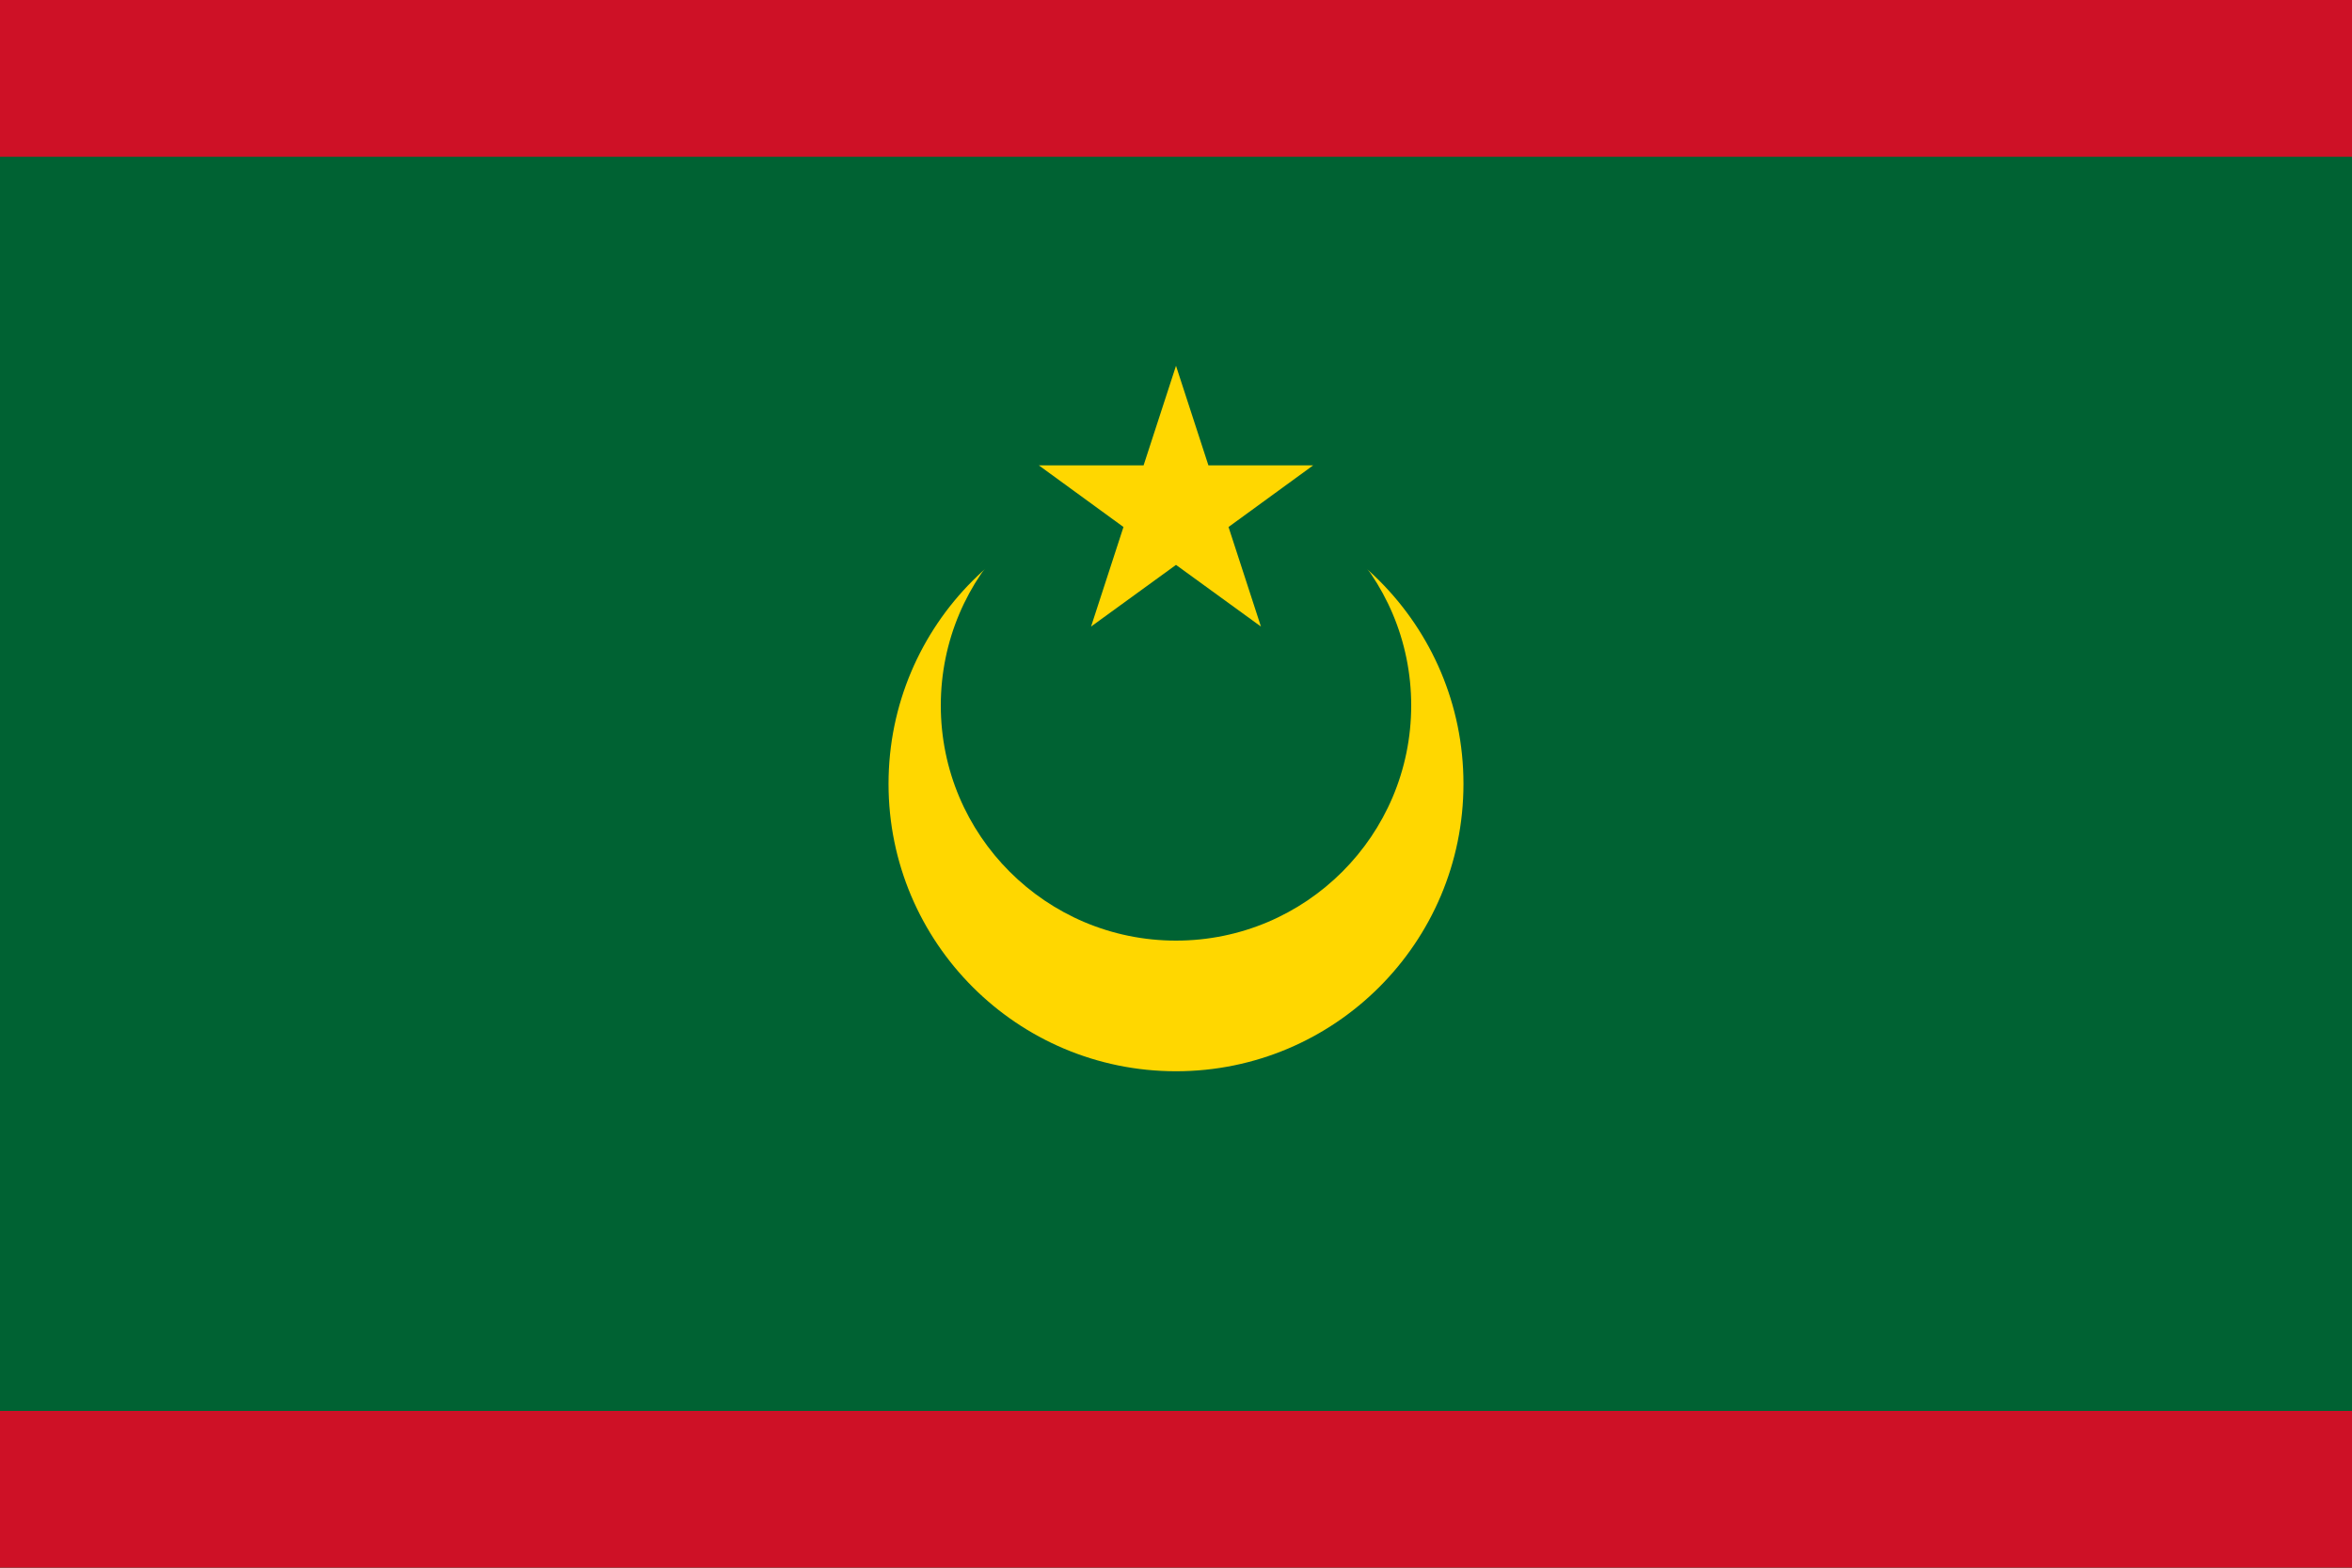
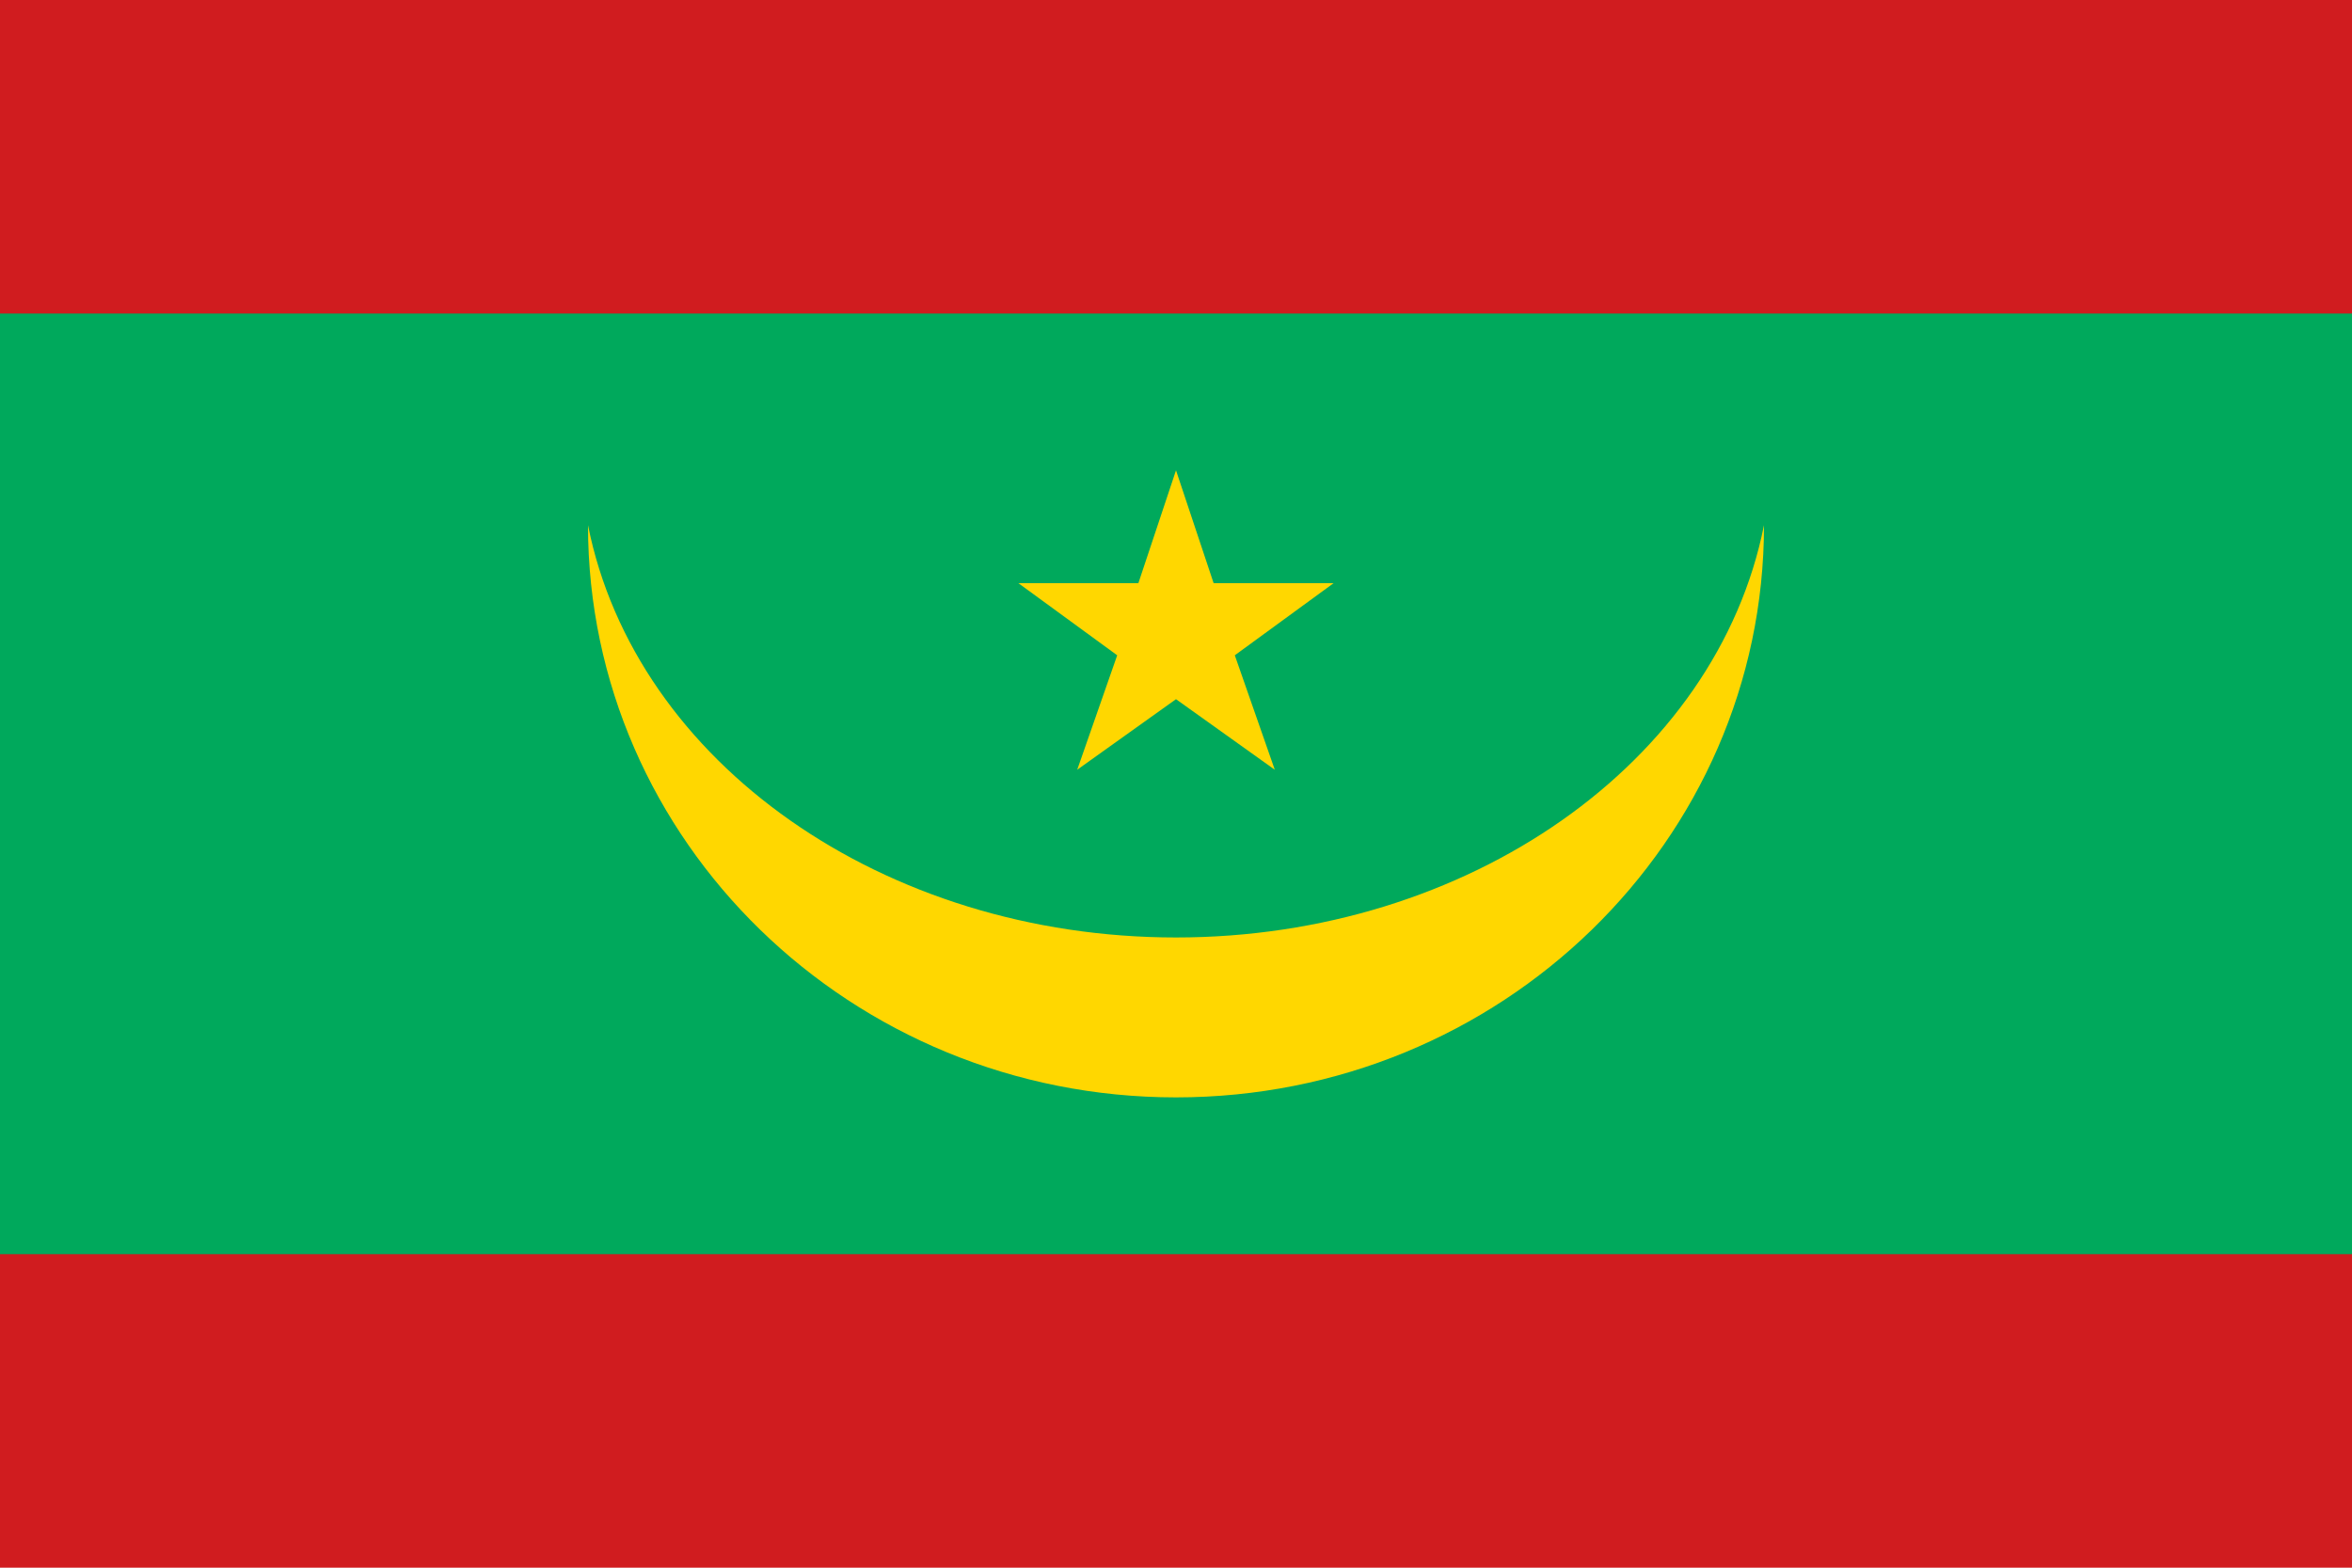
- <svg xmlns="http://www.w3.org/2000/svg" viewBox="0 0 900 600">
-   <rect width="900" height="600" fill="#006233" />
-   <rect width="900" height="60" fill="#CE1126" />
-   <rect y="540" width="900" height="60" fill="#CE1126" />
-   <circle cx="450" cy="300" r="110" fill="#FFD700" />
-   <circle cx="450" cy="270" r="90" fill="#006233" />
-   <path fill="#FFD700" d="M450,140 l12.4,38.1 40.1,0 -32.4,23.6 12.4,38.1 -32.5-23.6 -32.5,23.6 12.4-38.1 -32.4-23.6 40.1,0z" />
+ <svg xmlns="http://www.w3.org/2000/svg" width="1200" height="800" viewBox=" 0 0 3000 2000">
+   <path fill="#d01c1f" d="M0 0H3000V2000H0z" />
+   <path fill="#00a95c" d="M0 400H3000V1600H0z" />
+   <path fill="#ffd700" d="M1299 744h153l48-144 48 144h153l-126 92 51 146-126-90-126 90 51-146zM750 670a 760.093 628 0 0 0 1500 0 750 730 0 0 1-1500 0z" />
</svg>
